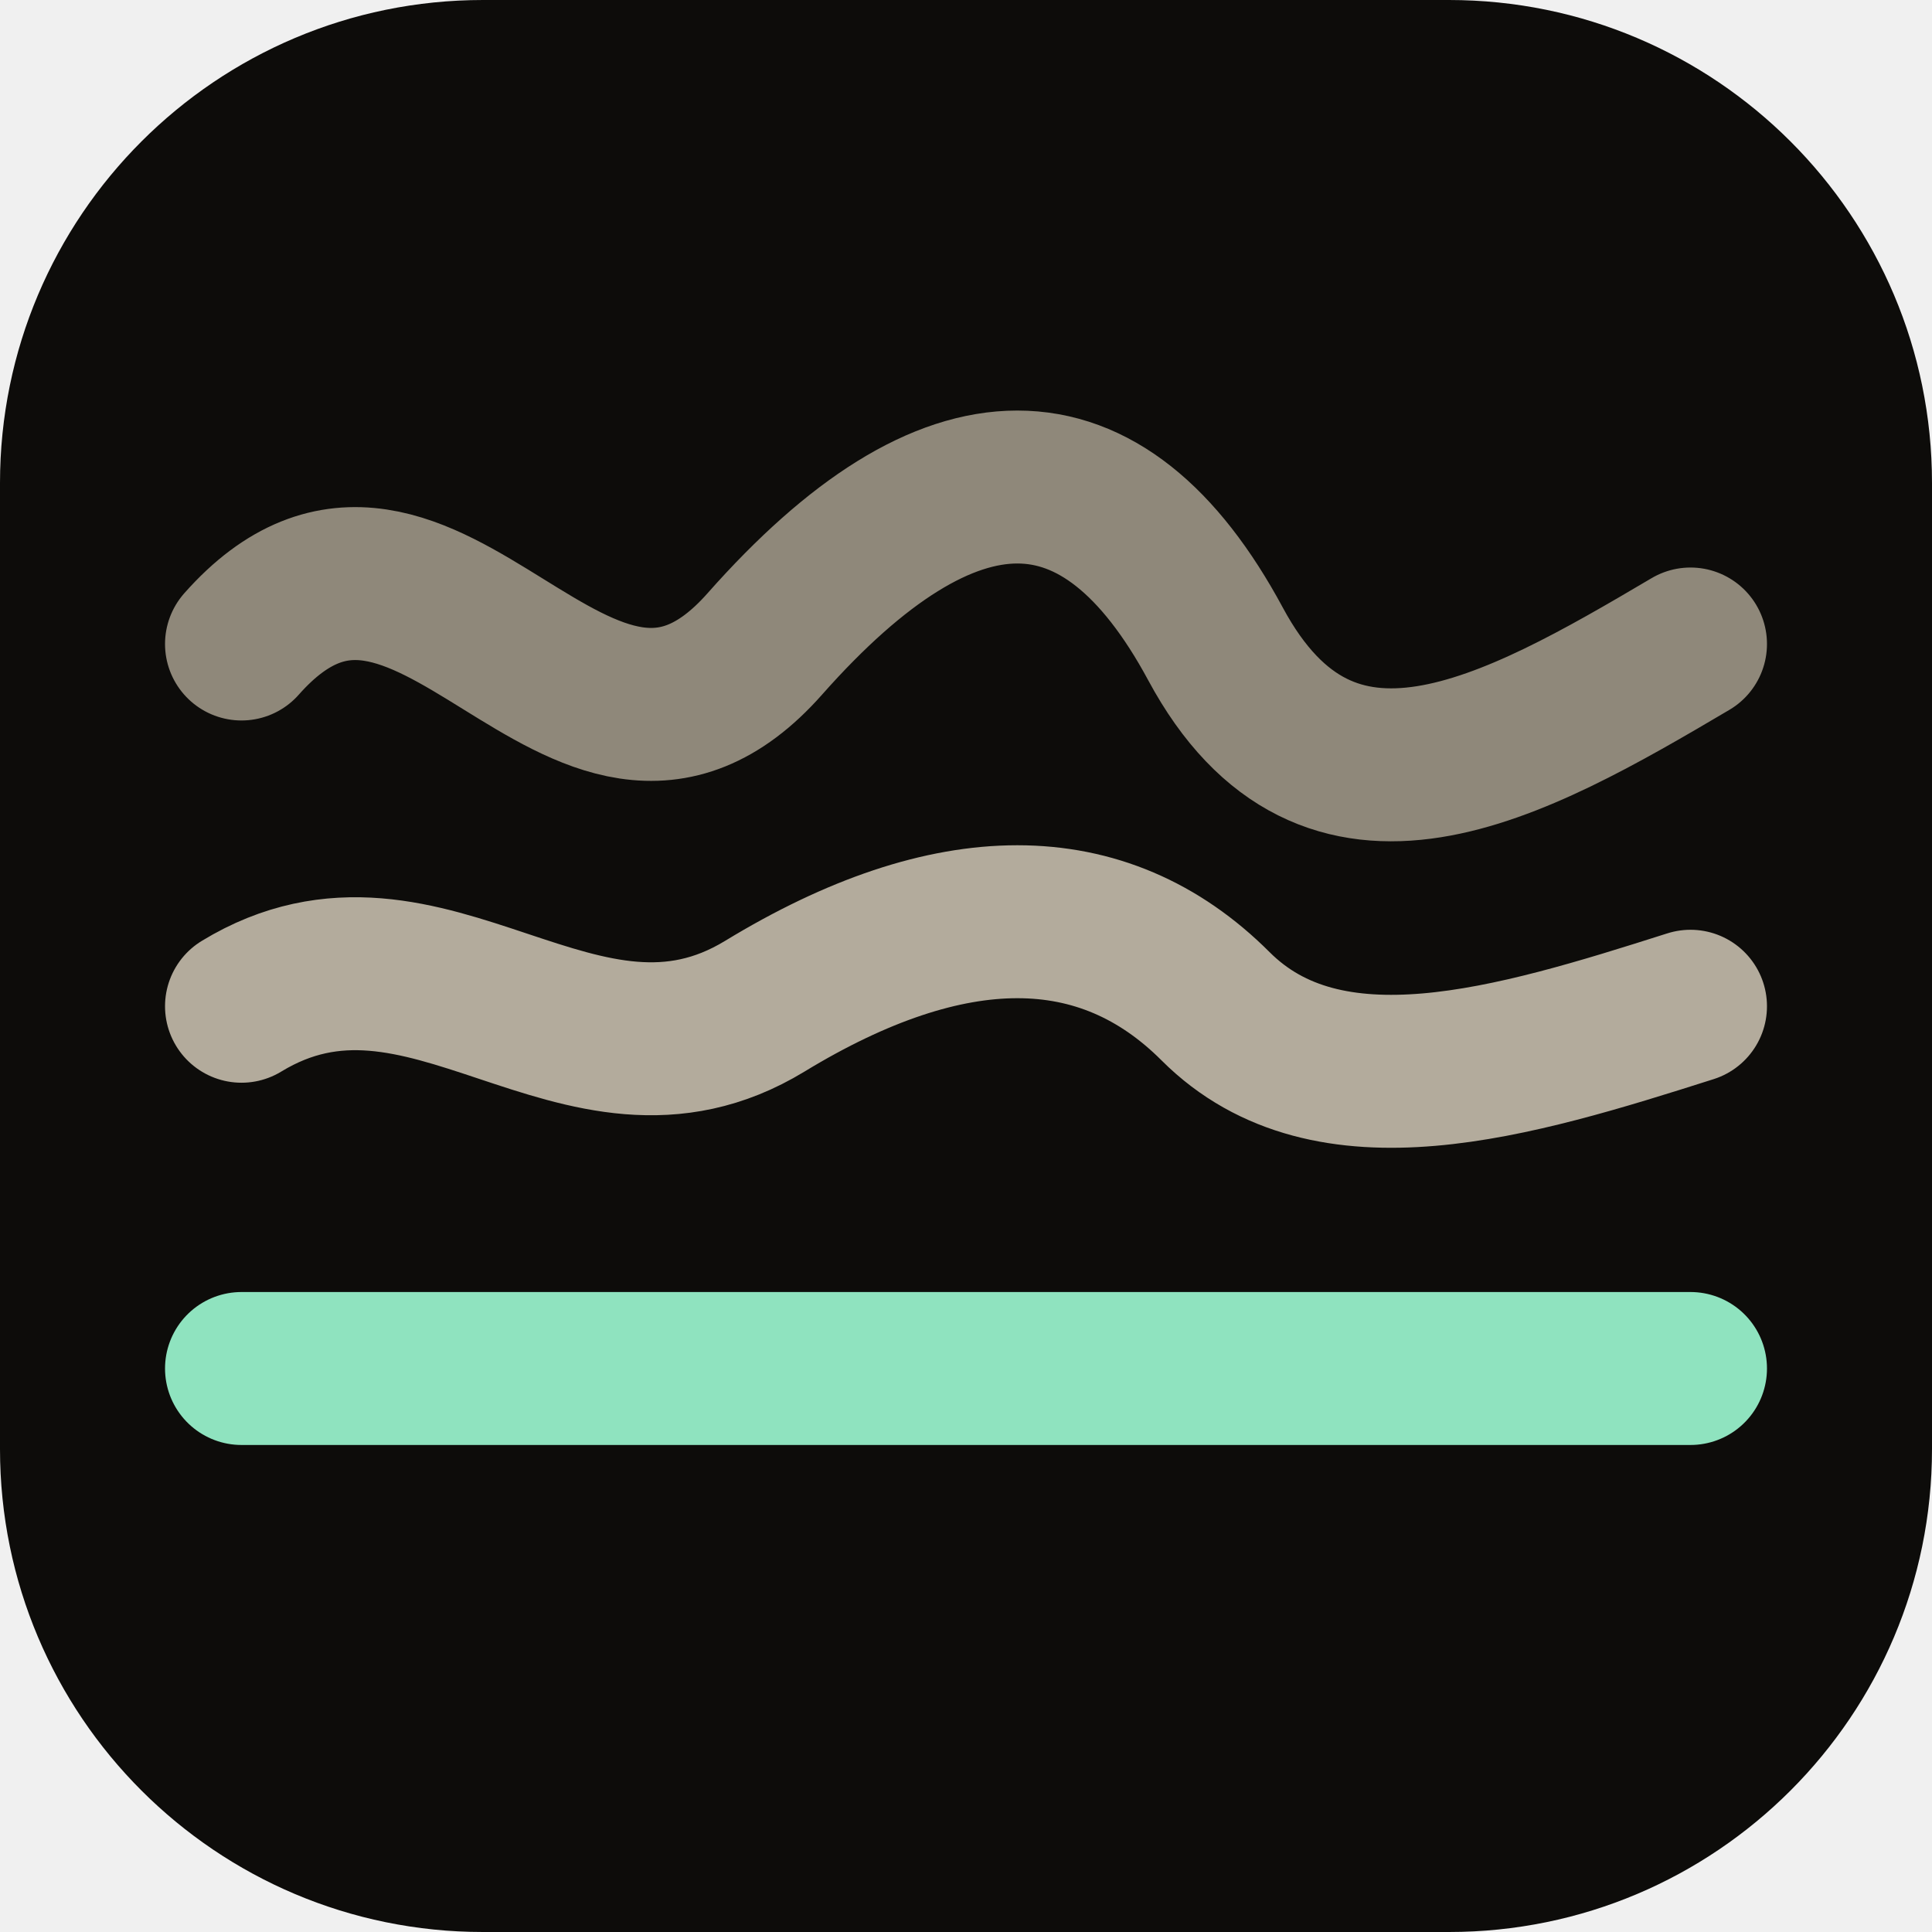
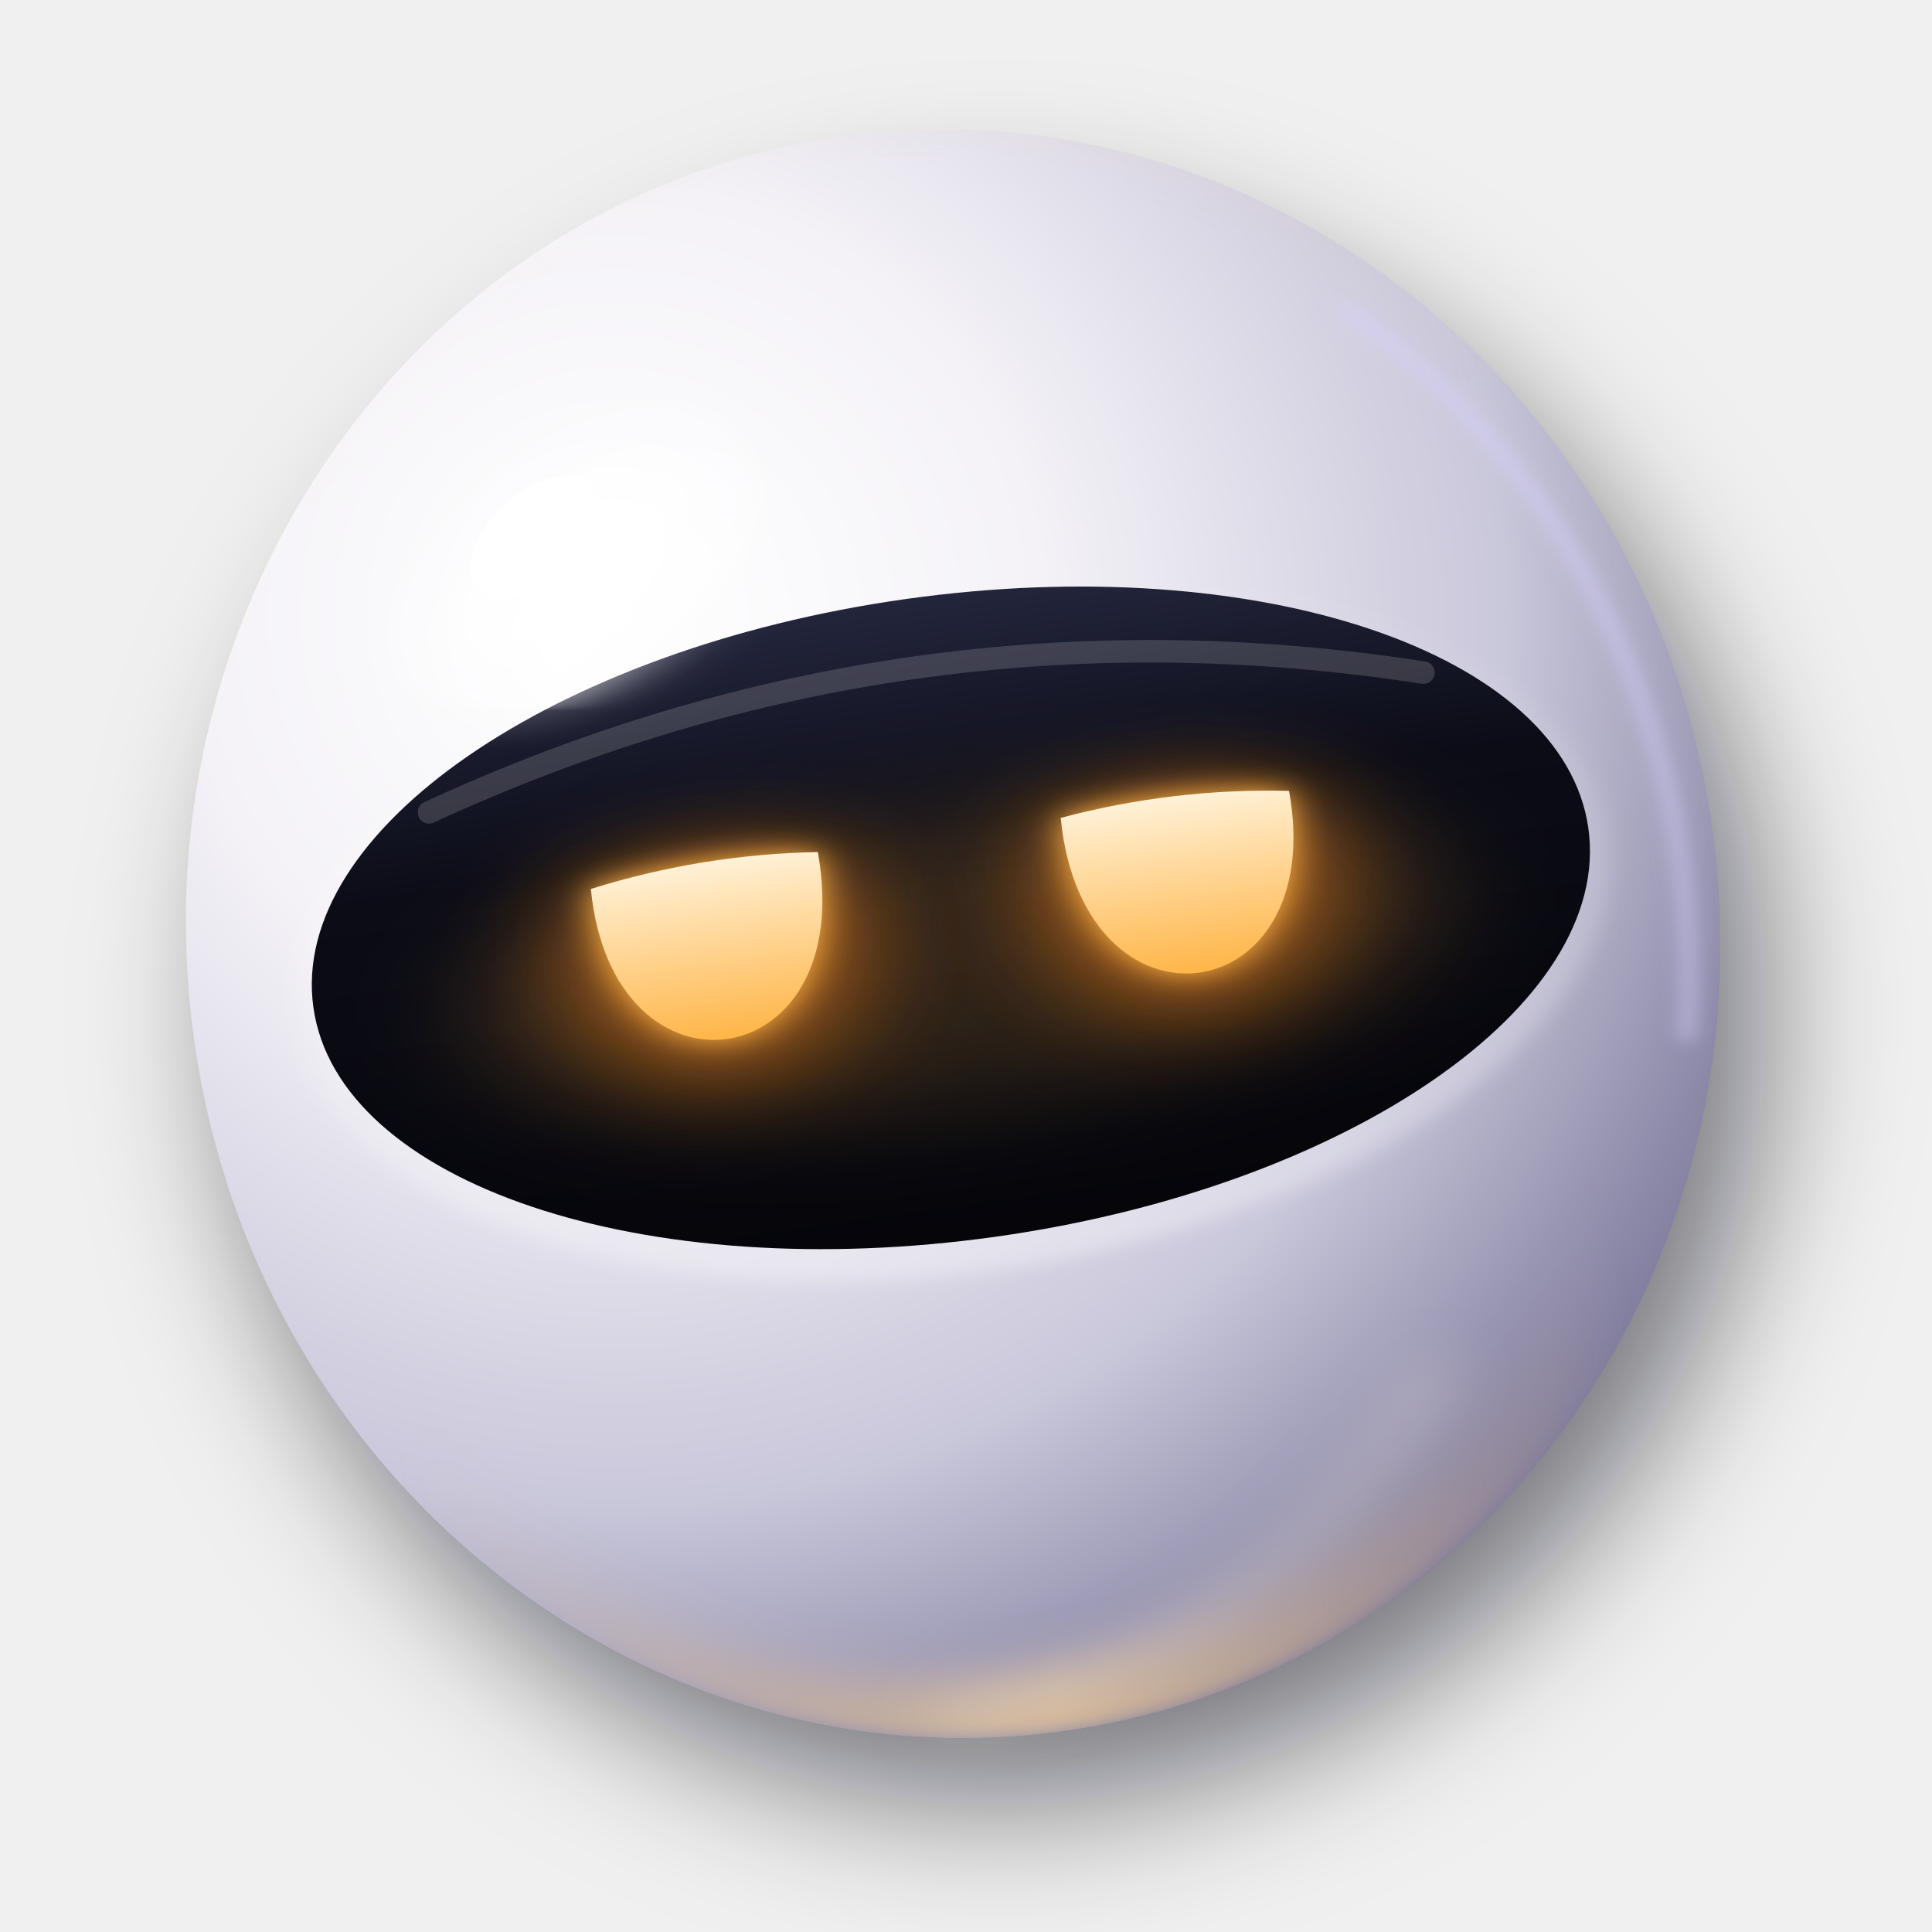
- <svg xmlns="http://www.w3.org/2000/svg" viewBox="0 0 24 24" fill="none" stroke-width="1.9" stroke-linecap="round">
-   <rect width="24" height="24" rx="6" fill="#0d0c0a" />
-   <path d="M3 8c2.3-2.6 4.2 2.6 6.5 0s4.2-2.6 5.6 0 3.7 1.3 5.9 0" stroke="#8f887a" />
-   <path d="M3 12.5c2.3-1.4 4.2 1.4 6.5 0s4.2-1.4 5.6 0 3.7.7 5.9 0" stroke="#b3ab9c" />
-   <path d="M3 17h18" stroke="#8fe3bf" />
+ <svg xmlns="http://www.w3.org/2000/svg" width="600" height="600" viewBox="216 156 600 600">
+   <g id="body">
+     <defs>
+       <radialGradient id="bo_sh" cx="421.56" cy="333.5" r="476.0" gradientUnits="userSpaceOnUse">
+         <stop offset="0" stop-color="#FFFFFF" />
+         <stop offset="0.28" stop-color="#F4F2F7" />
+         <stop offset="0.58" stop-color="#C9C7DA" />
+         <stop offset="0.82" stop-color="#7D7A9C" />
+         <stop offset="1" stop-color="#4A4670" />
+       </radialGradient>
+       <mask id="bo_cres" maskUnits="userSpaceOnUse" x="-2000" y="-2000" width="5000" height="5000">
+         <rect x="-2000" y="-2000" width="5000" height="5000" fill="#fff" />
+         <ellipse cx="504.86" cy="431.0" rx="234.43" ry="246.25" transform="rotate(-8 512 446)" fill="#000" filter="url(#bo_sb3)" />
+       </mask>
+       <filter id="bo_sb3" x="-20%" y="-20%" width="140%" height="140%">
+         <feGaussianBlur stdDeviation="9.0" />
+       </filter>
+       <linearGradient id="bo_bounce" gradientUnits="userSpaceOnUse" x1="274" y1="0" x2="750" y2="0">
+         <stop offset="0.1" stop-color="#FFC978" stop-opacity="0" />
+         <stop offset="0.5" stop-color="#FFD38E" />
+         <stop offset="0.9" stop-color="#FFC978" stop-opacity="0" />
+       </linearGradient>
+       <clipPath id="bo_egg">
+         <ellipse cx="512" cy="446" rx="238" ry="250" transform="rotate(-8 512 446)" />
+       </clipPath>
+       <filter id="bo_sb2" x="-20%" y="-20%" width="140%" height="140%">
+         <feGaussianBlur stdDeviation="3.0" />
+       </filter>
+       <filter id="bo_dsh" x="-30%" y="-30%" width="160%" height="160%">
+         <feGaussianBlur stdDeviation="22.0" />
+       </filter>
+     </defs>
+     <ellipse cx="526.28" cy="471.0" rx="238.0" ry="245.0" fill="#05050C" opacity="0.5" filter="url(#bo_dsh)" />
+     <ellipse cx="512" cy="446" rx="238" ry="250" transform="rotate(-8 512 446)" fill="url(#bo_sh)" />
+     <g clip-path="url(#bo_egg)">
+       <g mask="url(#bo_cres)">
+         <ellipse cx="512" cy="446" rx="238" ry="250" transform="rotate(-8 512 446)" fill="url(#bo_bounce)" opacity="0.6" filter="url(#bo_sb2)" />
+       </g>
+       <ellipse cx="488.2" cy="416.0" rx="242.76" ry="255.0" transform="rotate(-8 512 446)" fill="none" stroke="#FFFFFF" stroke-opacity="0.0" />
+     </g>
+   </g>
+   <g id="face">
+     <defs>
+       <linearGradient id="fa_vz" x1="0" y1="0" x2="0" y2="1">
+         <stop offset="0" stop-color="#23253C" />
+         <stop offset="0.35" stop-color="#0B0C16" />
+         <stop offset="1" stop-color="#05050A" />
+       </linearGradient>
+       <linearGradient id="fa_vrim" x1="0" y1="0" x2="0" y2="1">
+         <stop offset="0" stop-color="#FFFFFF" stop-opacity="0.0" />
+         <stop offset="1" stop-color="#FFFFFF" stop-opacity="0.55" />
+       </linearGradient>
+       <filter id="fa_vb" x="-20%" y="-50%" width="140%" height="200%">
+         <feGaussianBlur stdDeviation="3.0" />
+       </filter>
+     </defs>
+     <g transform="rotate(-8 512 446)">
+       <ellipse cx="512" cy="444.0" rx="205.92" ry="107.0" fill="url(#fa_vrim)" opacity="0.6" filter="url(#fa_vb)" />
+       <ellipse cx="512" cy="441.0" rx="199.92" ry="100.0" fill="url(#fa_vz)" />
+       <path d="M 356.062 386.0 Q 512 339.0 667.938 386.0" fill="none" stroke="#FFFFFF" stroke-opacity="0.16" stroke-width="7.0" stroke-linecap="round" />
+     </g>
+   </g>
+   <g id="eyes">
+     <defs>
+       <filter id="ey_eg" x="-100%" y="-200%" width="300%" height="500%">
+         <feGaussianBlur stdDeviation="16.0" />
+       </filter>
+       <filter id="ey_eg2" x="-100%" y="-200%" width="300%" height="500%">
+         <feGaussianBlur stdDeviation="5.0" />
+       </filter>
+       <linearGradient id="ey_ec" x1="0" y1="0" x2="0" y2="1">
+         <stop offset="0" stop-color="#FFF1D6" />
+         <stop offset="1" stop-color="#FFB547" />
+       </linearGradient>
+     </defs>
+     <g transform="rotate(-8 512 446)">
+       <ellipse cx="512" cy="452.9" rx="157.08" ry="47.6" fill="#FFB547" opacity="0.13" filter="url(#ey_eg)" />
+       <ellipse cx="438.22" cy="448.14" rx="57.12" ry="35.7" fill="#FF8A1F" opacity="0.22" filter="url(#ey_eg)" />
+       <ellipse cx="585.78" cy="448.14" rx="57.12" ry="35.7" fill="#FF8A1F" opacity="0.22" filter="url(#ey_eg)" />
+       <path d="M 402.52 416.557 Q 438.22 410.679 473.92 415.01 C 476.776 486.172 399.664 486.172 402.52 416.557 Z" fill="#FF8A1F" opacity="0.7" filter="url(#ey_eg)" transform="translate(0 4.0) scale(1)" />
+       <path d="M 402.52 416.557 Q 438.22 410.679 473.92 415.01 C 476.776 486.172 399.664 486.172 402.52 416.557 Z" fill="#FFB547" filter="url(#ey_eg2)" />
+       <path d="M 402.52 416.557 Q 438.22 410.679 473.92 415.01 C 476.776 486.172 399.664 486.172 402.52 416.557 Z" fill="url(#ey_ec)" />
+       <path d="M 550.08 415.01 Q 585.78 410.679 621.48 416.557 C 624.336 486.172 547.224 486.172 550.08 415.01 Z" fill="#FF8A1F" opacity="0.7" filter="url(#ey_eg)" transform="translate(0 4.0) scale(1)" />
+       <path d="M 550.08 415.01 Q 585.78 410.679 621.48 416.557 C 624.336 486.172 547.224 486.172 550.08 415.01 Z" fill="#FFB547" filter="url(#ey_eg2)" />
+       <path d="M 550.08 415.01 Q 585.78 410.679 621.48 416.557 C 624.336 486.172 547.224 486.172 550.08 415.01 Z" fill="url(#ey_ec)" />
+     </g>
+   </g>
+   <g id="highlight">
+     <defs>
+       <filter id="hi_sp" x="-50%" y="-50%" width="200%" height="200%">
+         <feGaussianBlur stdDeviation="9.0" />
+       </filter>
+       <filter id="hi_sp2" x="-50%" y="-50%" width="200%" height="200%">
+         <feGaussianBlur stdDeviation="2.5" />
+       </filter>
+       <radialGradient id="hi_spg">
+         <stop offset="0" stop-color="#FFFFFF" stop-opacity="0.95" />
+         <stop offset="1" stop-color="#FFFFFF" stop-opacity="0" />
+       </radialGradient>
+     </defs>
+     <g transform="rotate(-8 512 446)">
+       <ellipse cx="412.04" cy="316.0" rx="71.4" ry="42.5" transform="rotate(-35 412.04 316.0)" fill="url(#hi_spg)" filter="url(#hi_sp)" />
+       <ellipse cx="416.8" cy="321.0" rx="52.36" ry="27.5" transform="rotate(-35 416.8 321.0)" fill="#FFFFFF" opacity="0.55" filter="url(#hi_sp)" />
+       <path d="M 659.56 271.0 A 234.43 246.25 0 0 1 733.34 508.5" fill="none" stroke="#D8D2FF" stroke-width="5.0" stroke-linecap="round" opacity="0.5" filter="url(#hi_sp2)" />
+       <ellipse cx="400.14" cy="306.0" rx="23.8" ry="13.75" transform="rotate(-35 400.14 306.0)" fill="#FFFFFF" opacity="0.9" />
+       <path d="M 642.9 601.0 A 226.1 237.5 0 0 1 476.3 686.0" fill="none" stroke="#FFF1D6" stroke-width="6.0" stroke-linecap="round" opacity="0.55" filter="url(#hi_sp)" />
+     </g>
+   </g>
</svg>
